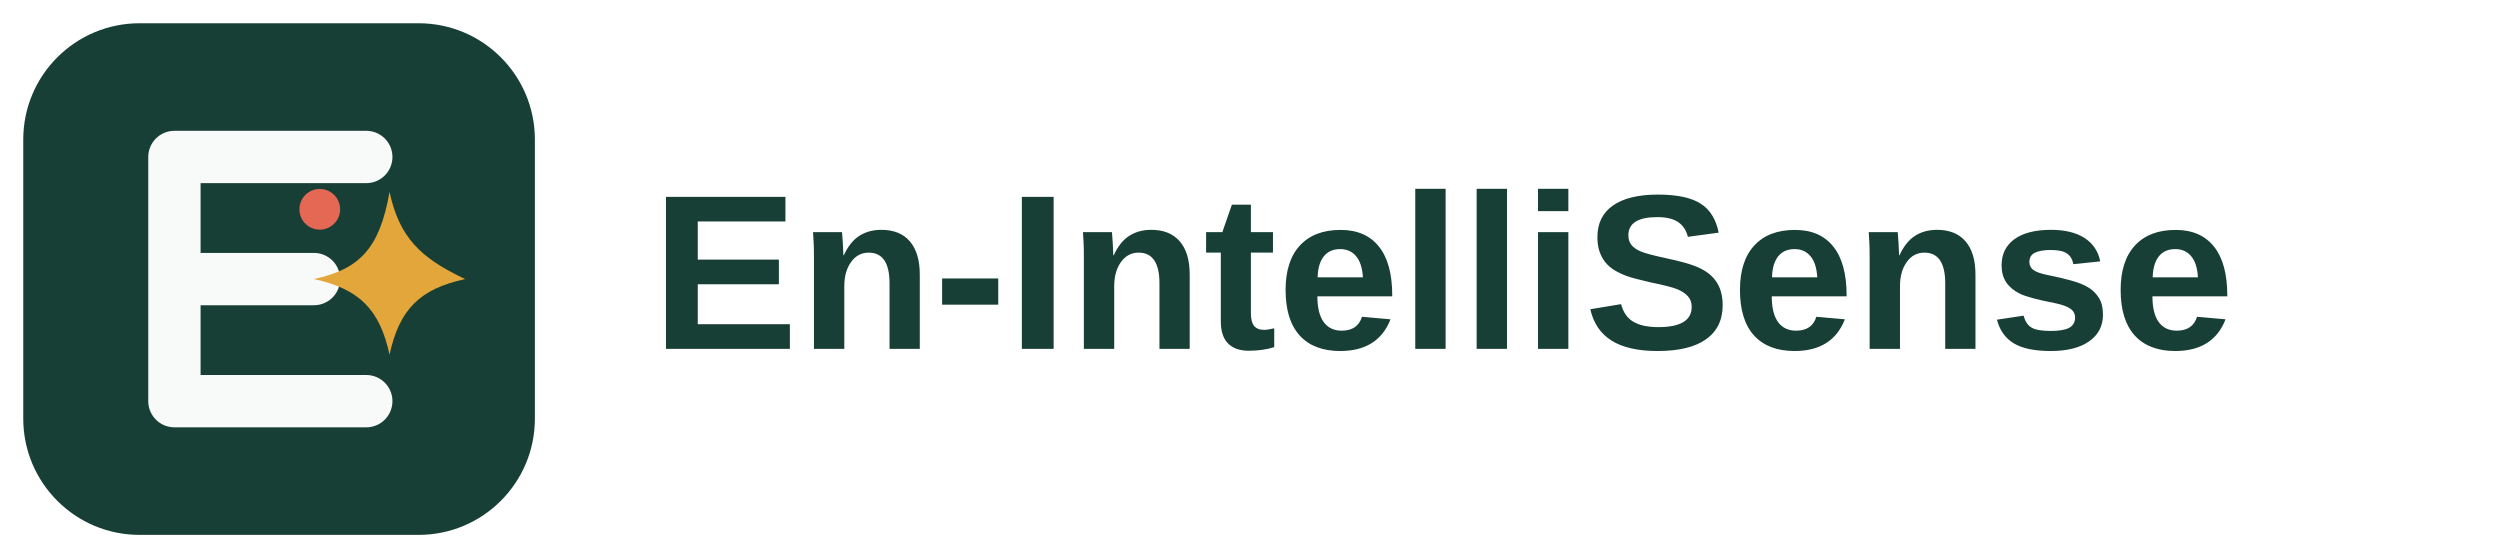
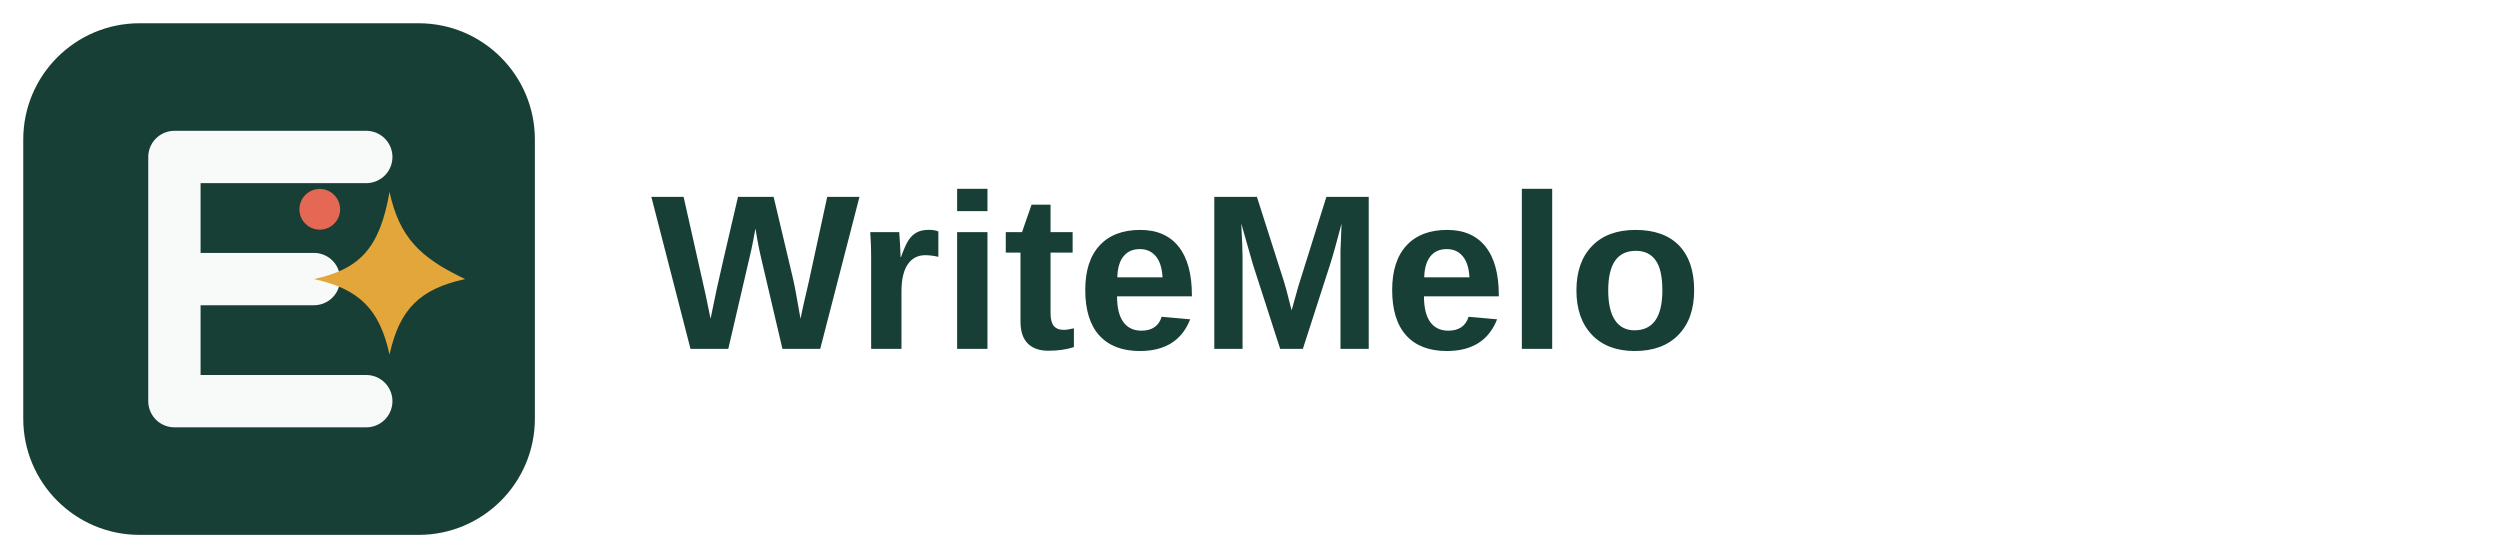
<svg xmlns="http://www.w3.org/2000/svg" viewBox="0 0 430 96" role="img" aria-labelledby="title desc">
  <rect x="4" y="4" width="88" height="88" rx="20" fill="#173F35" />
  <path d="M30 27v42M30 27h33M30 48h24M30 69h33" fill="none" stroke="#F7FAF8" stroke-width="9" stroke-linecap="round" />
  <path d="M67 33c1.7 7.8 5.2 11.3 13 15-7.8 1.7-11.3 5.2-13 13-1.7-7.8-5.2-11.3-13-13 7.8-1.7 11.3-5.2 13-15Z" fill="#E2A63B" />
  <circle cx="55" cy="36" r="3.5" fill="#E56855" />
-   <text x="112" y="60" fill="#173F35" font-family="Segoe UI,Arial,sans-serif" font-size="38" font-weight="700">En-IntelliSense</text>
+   <text x="112" y="60" fill="#173F35" font-family="Segoe UI,Arial,sans-serif" font-size="38" font-weight="700">WriteMelo</text>
</svg>
